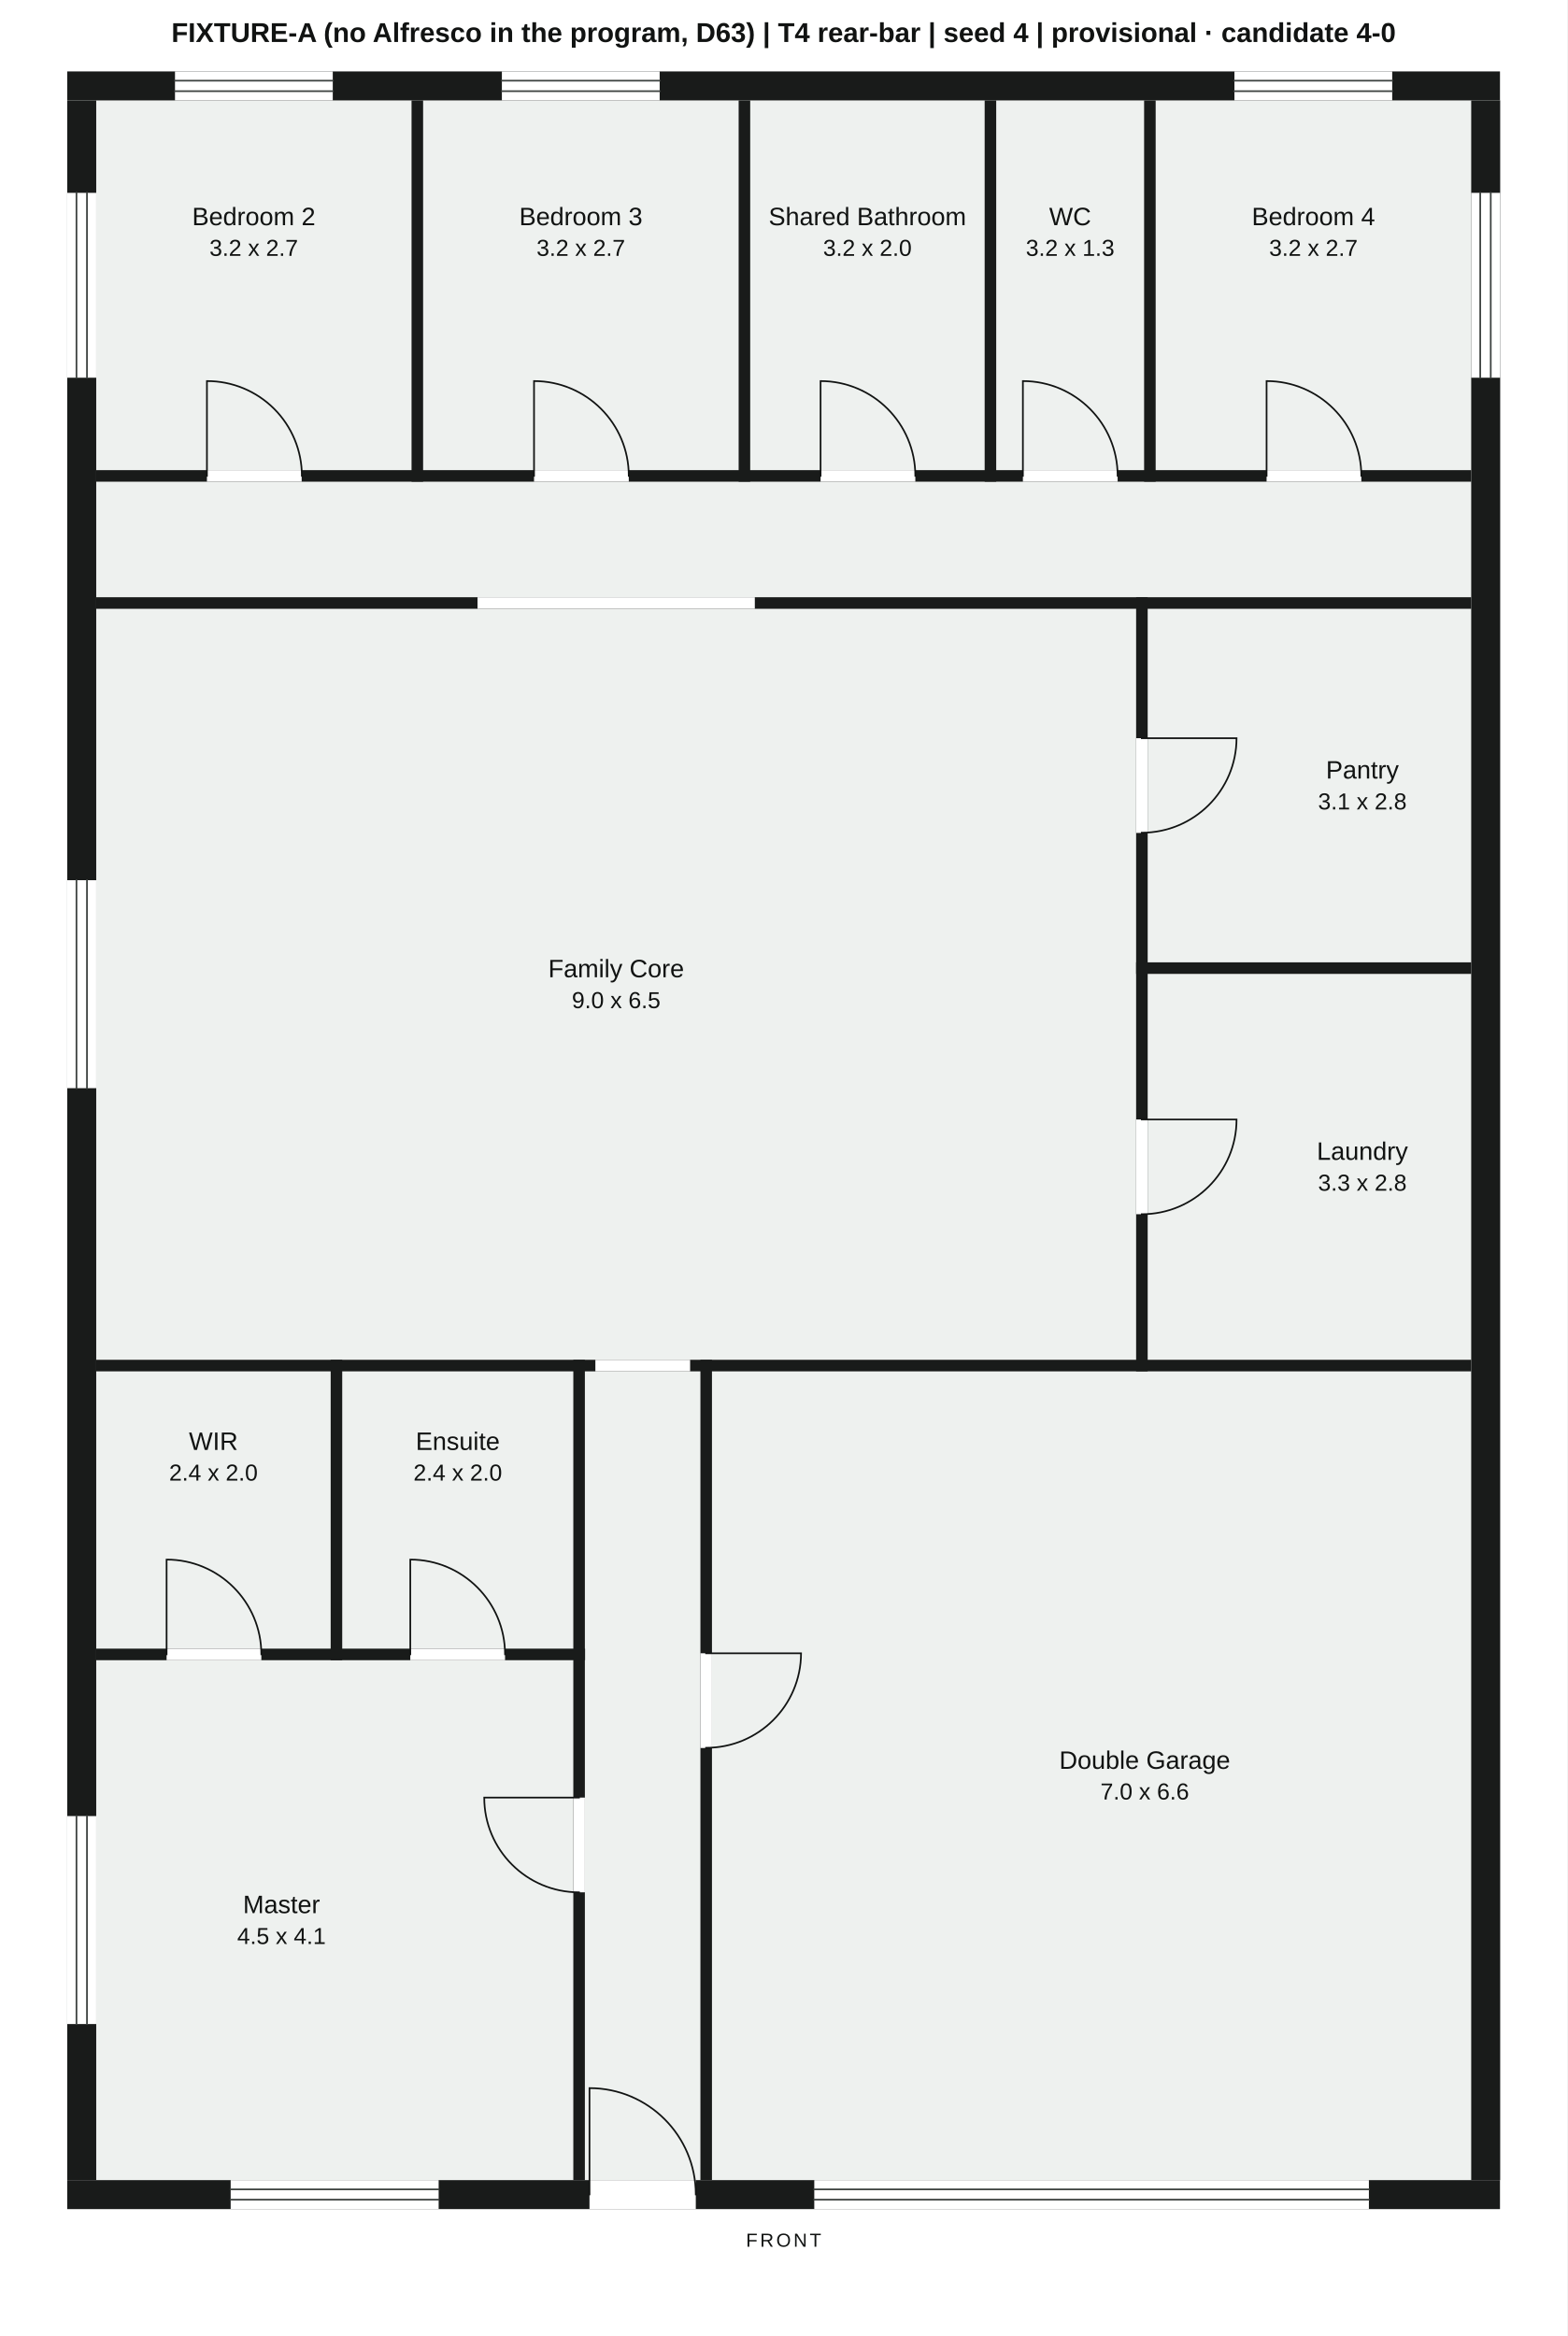
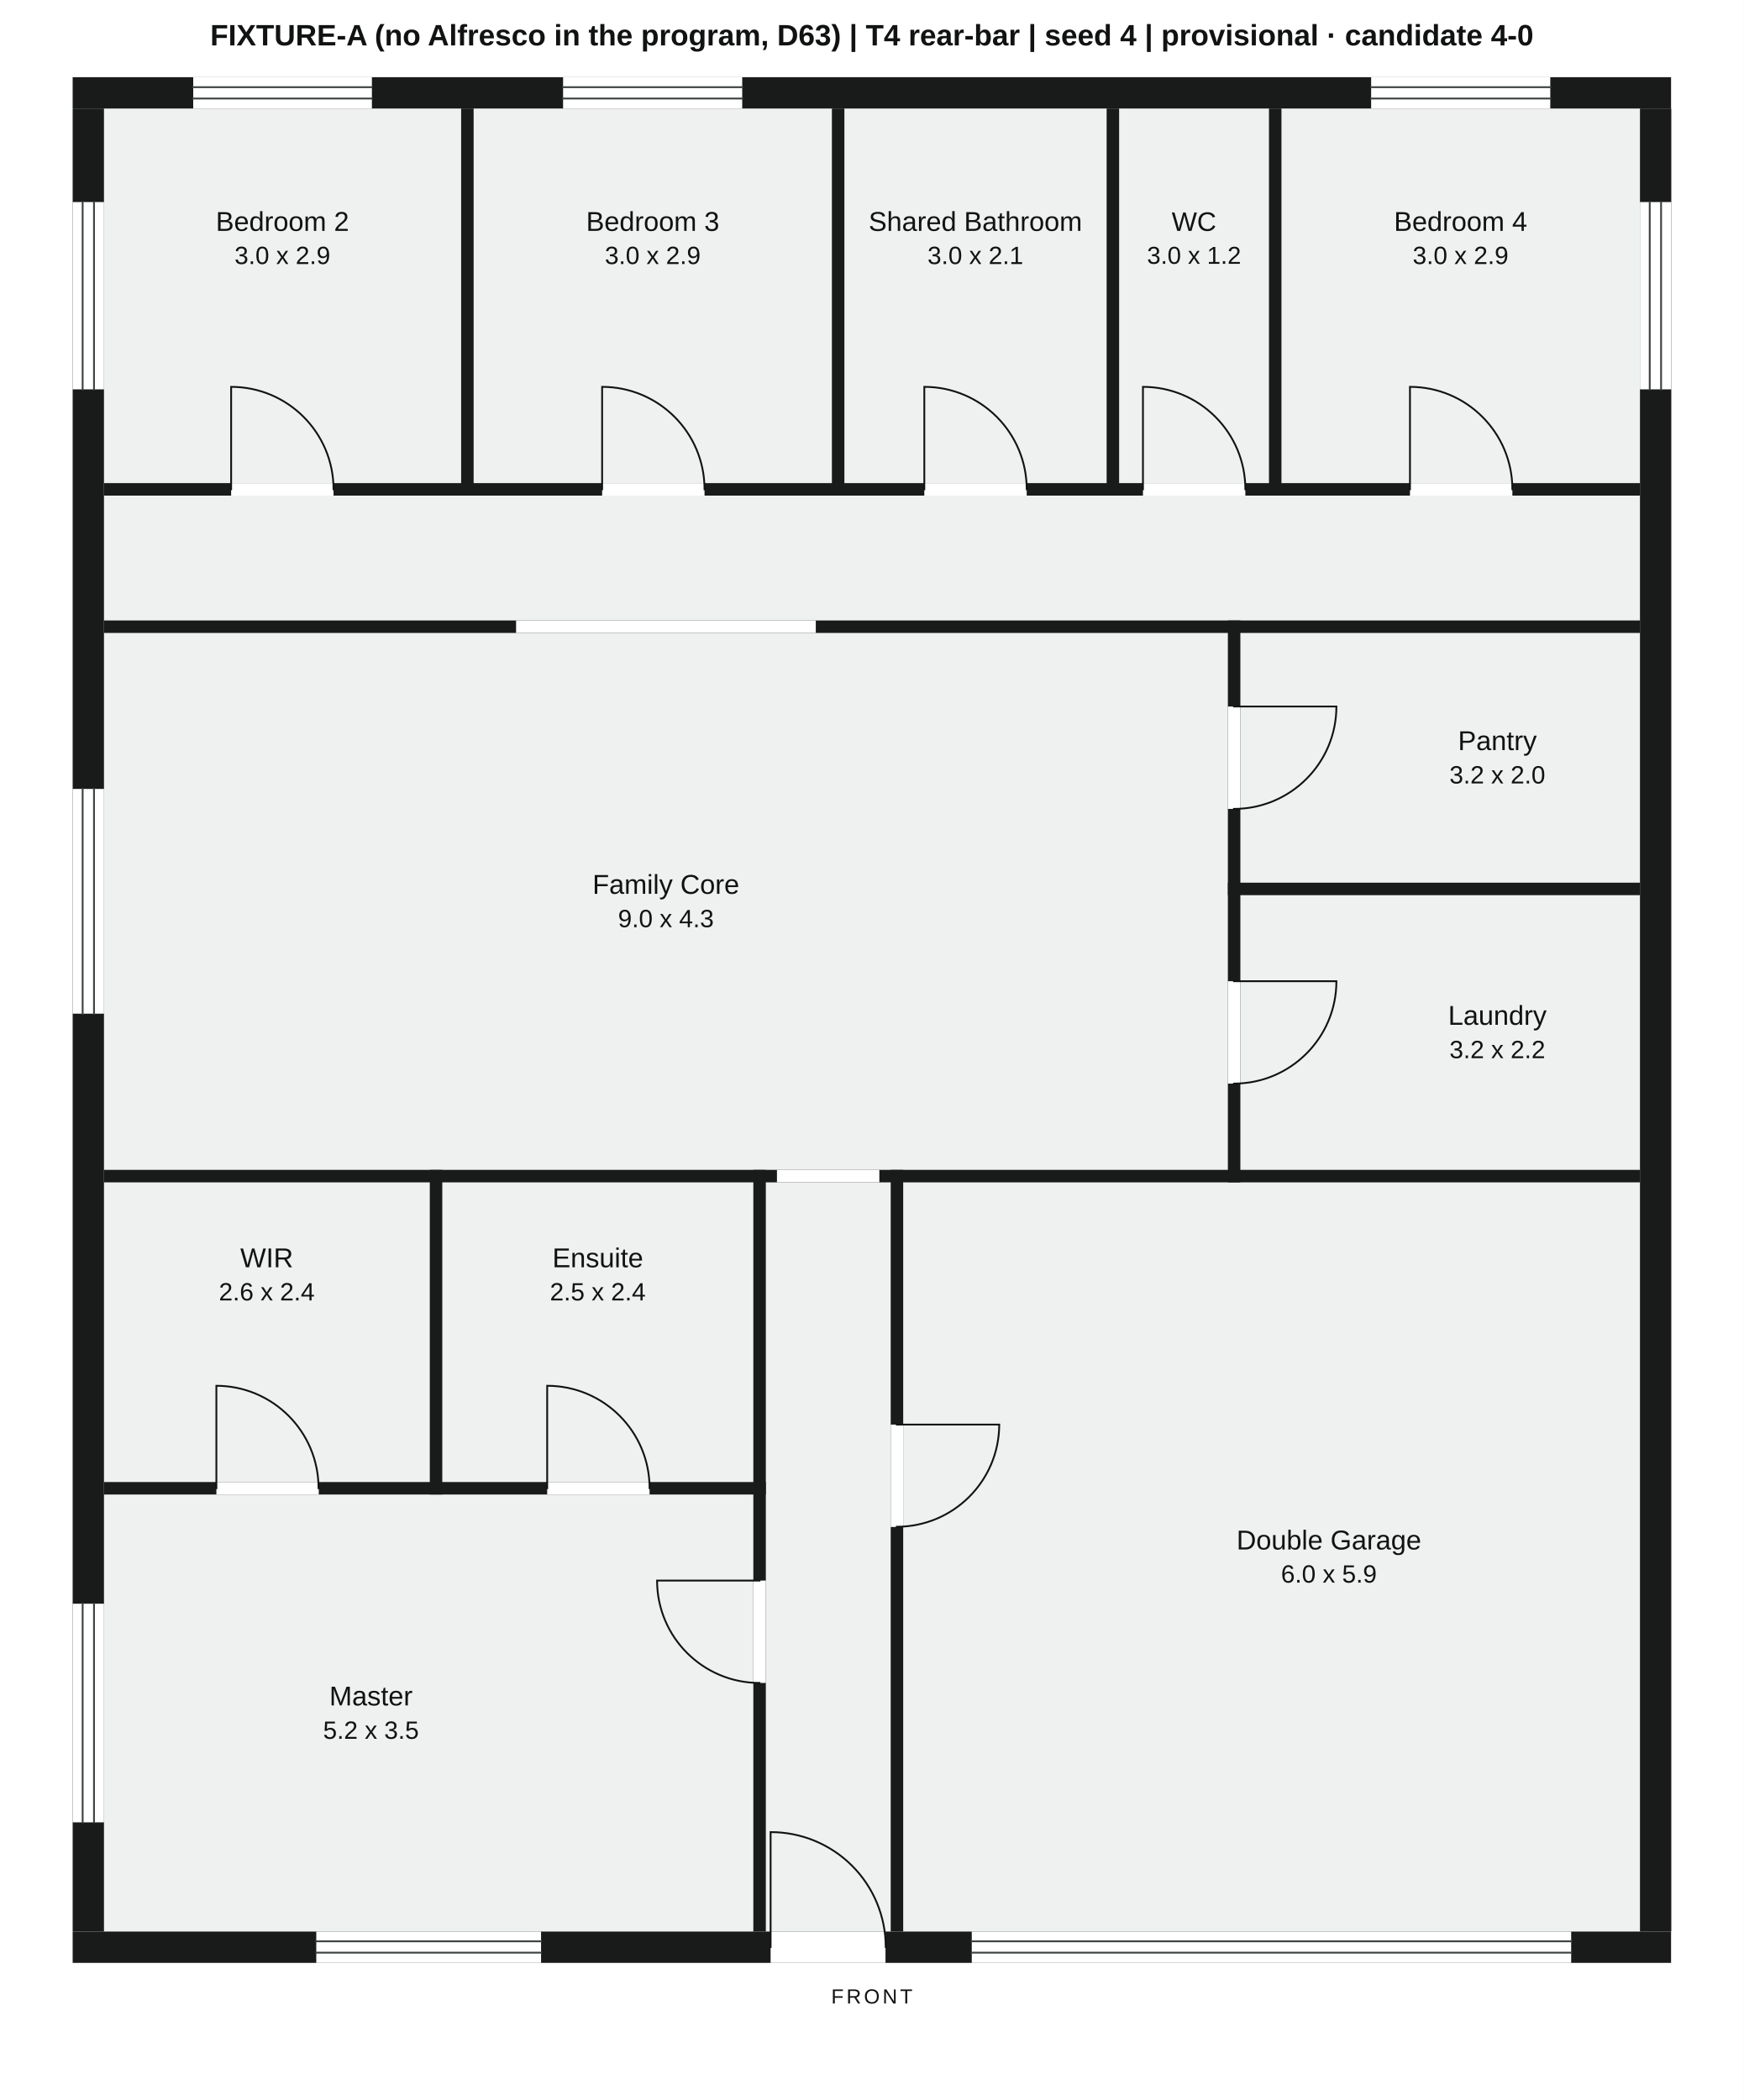
- <svg xmlns="http://www.w3.org/2000/svg" width="746" height="1112" viewBox="0 0 746 1112" role="img" aria-label="FIXTURE-A (no Alfresco in the program, D63) | T4 rear-bar | seed 4 | provisional · candidate 4-0" font-family="Arial, Helvetica, sans-serif" shape-rendering="geometricPrecision">
+ <svg xmlns="http://www.w3.org/2000/svg" width="768" height="925" viewBox="0 0 768 925" role="img" aria-label="FIXTURE-A (no Alfresco in the program, D63) | T4 rear-bar | seed 4 | provisional · candidate 4-0" font-family="Arial, Helvetica, sans-serif" shape-rendering="geometricPrecision">
  <rect width="100%" height="100%" fill="#fff" />
-   <rect x="45.8" y="47.8" width="654.5" height="990.0" fill="#eef1ef" stroke="none" />
-   <rect x="45.8" y="790.3" width="227.2" height="247.5" fill="#eef1ef" stroke="none" />
-   <rect x="45.8" y="652.8" width="111.7" height="132.0" fill="#eef1ef" stroke="none" />
-   <rect x="162.9" y="652.8" width="110.0" height="132.0" fill="#eef1ef" stroke="none" />
-   <rect x="338.9" y="652.8" width="361.4" height="385.0" fill="#eef1ef" stroke="none" />
-   <rect x="45.8" y="289.8" width="495.0" height="357.5" fill="#eef1ef" stroke="none" />
-   <rect x="546.3" y="463.6" width="154.0" height="183.7" fill="#eef1ef" stroke="none" />
-   <rect x="546.3" y="289.8" width="154.0" height="168.3" fill="#eef1ef" stroke="none" />
-   <rect x="45.8" y="47.8" width="150.2" height="176.0" fill="#eef1ef" stroke="none" />
-   <rect x="201.4" y="47.8" width="150.2" height="176.0" fill="#eef1ef" stroke="none" />
-   <rect x="357.1" y="47.8" width="111.7" height="176.0" fill="#eef1ef" stroke="none" />
-   <rect x="474.2" y="47.8" width="70.4" height="176.0" fill="#eef1ef" stroke="none" />
-   <rect x="550.1" y="47.8" width="150.2" height="176.0" fill="#eef1ef" stroke="none" />
-   <rect x="278.4" y="966.3" width="55.0" height="71.5" fill="#eef1ef" stroke="none" />
-   <rect x="278.4" y="652.8" width="55.0" height="313.5" fill="#eef1ef" stroke="none" />
-   <rect x="45.8" y="229.3" width="654.5" height="55.0" fill="#eef1ef" stroke="none" />
-   <rect x="32.0" y="34.0" width="682.0" height="13.8" fill="#191b1a" stroke="none" />
-   <rect x="32.0" y="1037.8" width="682.0" height="13.8" fill="#191b1a" stroke="none" />
-   <rect x="32.0" y="47.8" width="13.8" height="990.0" fill="#191b1a" stroke="none" />
-   <rect x="700.3" y="47.8" width="13.8" height="990.0" fill="#191b1a" stroke="none" />
-   <rect x="272.9" y="647.3" width="5.5" height="390.5" fill="#191b1a" stroke="none" />
-   <rect x="157.4" y="647.3" width="5.5" height="143.0" fill="#191b1a" stroke="none" />
-   <rect x="333.4" y="647.3" width="5.5" height="390.5" fill="#191b1a" stroke="none" />
-   <rect x="540.8" y="284.3" width="5.5" height="368.5" fill="#191b1a" stroke="none" />
-   <rect x="195.9" y="47.8" width="5.5" height="181.5" fill="#191b1a" stroke="none" />
-   <rect x="351.6" y="47.8" width="5.5" height="181.5" fill="#191b1a" stroke="none" />
-   <rect x="468.7" y="47.8" width="5.5" height="181.5" fill="#191b1a" stroke="none" />
-   <rect x="544.6" y="47.8" width="5.5" height="181.5" fill="#191b1a" stroke="none" />
-   <rect x="45.8" y="784.8" width="232.7" height="5.5" fill="#191b1a" stroke="none" />
-   <rect x="45.8" y="647.3" width="654.5" height="5.5" fill="#191b1a" stroke="none" />
-   <rect x="45.8" y="284.3" width="654.5" height="5.5" fill="#191b1a" stroke="none" />
-   <rect x="540.8" y="458.1" width="159.5" height="5.5" fill="#191b1a" stroke="none" />
-   <rect x="45.8" y="223.8" width="654.5" height="5.5" fill="#191b1a" stroke="none" />
+   <rect x="45.8" y="47.8" width="676.5" height="803.0" fill="#eef1ef" stroke="none" />
+   <rect x="45.8" y="658.3" width="286.0" height="192.5" fill="#eef1ef" stroke="none" />
+   <rect x="45.8" y="520.8" width="143.6" height="132.0" fill="#eef1ef" stroke="none" />
+   <rect x="194.8" y="520.8" width="136.9" height="132.0" fill="#eef1ef" stroke="none" />
+   <rect x="397.8" y="520.8" width="324.5" height="330.0" fill="#eef1ef" stroke="none" />
+   <rect x="45.8" y="278.8" width="495.0" height="236.5" fill="#eef1ef" stroke="none" />
+   <rect x="546.3" y="394.3" width="176.0" height="121.0" fill="#eef1ef" stroke="none" />
+   <rect x="546.3" y="278.8" width="176.0" height="110.0" fill="#eef1ef" stroke="none" />
+   <rect x="45.8" y="47.8" width="157.3" height="165.0" fill="#eef1ef" stroke="none" />
+   <rect x="208.6" y="47.8" width="157.8" height="165.0" fill="#eef1ef" stroke="none" />
+   <rect x="371.9" y="47.8" width="115.5" height="165.0" fill="#eef1ef" stroke="none" />
+   <rect x="492.9" y="47.8" width="66.0" height="165.0" fill="#eef1ef" stroke="none" />
+   <rect x="564.4" y="47.8" width="157.8" height="165.0" fill="#eef1ef" stroke="none" />
+   <rect x="337.3" y="779.3" width="55.0" height="71.5" fill="#eef1ef" stroke="none" />
+   <rect x="337.3" y="520.8" width="55.0" height="258.5" fill="#eef1ef" stroke="none" />
+   <rect x="45.8" y="218.3" width="676.5" height="55.0" fill="#eef1ef" stroke="none" />
+   <rect x="32.0" y="34.0" width="704.0" height="13.8" fill="#191b1a" stroke="none" />
+   <rect x="32.0" y="850.8" width="704.0" height="13.8" fill="#191b1a" stroke="none" />
+   <rect x="32.0" y="47.8" width="13.8" height="803.0" fill="#191b1a" stroke="none" />
+   <rect x="722.3" y="47.8" width="13.8" height="803.0" fill="#191b1a" stroke="none" />
+   <rect x="331.8" y="515.3" width="5.5" height="335.5" fill="#191b1a" stroke="none" />
+   <rect x="189.3" y="515.3" width="5.5" height="143.0" fill="#191b1a" stroke="none" />
+   <rect x="392.3" y="515.3" width="5.5" height="335.5" fill="#191b1a" stroke="none" />
+   <rect x="540.8" y="273.3" width="5.5" height="247.5" fill="#191b1a" stroke="none" />
+   <rect x="203.1" y="47.8" width="5.5" height="170.5" fill="#191b1a" stroke="none" />
+   <rect x="366.4" y="47.8" width="5.5" height="170.5" fill="#191b1a" stroke="none" />
+   <rect x="487.4" y="47.8" width="5.5" height="170.5" fill="#191b1a" stroke="none" />
+   <rect x="558.9" y="47.8" width="5.5" height="170.5" fill="#191b1a" stroke="none" />
+   <rect x="45.8" y="652.8" width="291.5" height="5.5" fill="#191b1a" stroke="none" />
+   <rect x="45.8" y="515.3" width="676.5" height="5.5" fill="#191b1a" stroke="none" />
+   <rect x="45.8" y="273.3" width="676.5" height="5.5" fill="#191b1a" stroke="none" />
+   <rect x="540.8" y="388.8" width="181.5" height="5.5" fill="#191b1a" stroke="none" />
+   <rect x="45.8" y="212.8" width="676.5" height="5.5" fill="#191b1a" stroke="none" />
  <g class="presentational-window" data-room-id="master">
-     <rect x="109.8" y="1037.8" width="99.0" height="13.8" fill="#fff" stroke="none" />
-     <line x1="109.8" y1="1042.2" x2="208.8" y2="1042.2" stroke="#3d4240" stroke-width="0.8" stroke-linecap="square" />
-     <line x1="109.8" y1="1047.1" x2="208.8" y2="1047.1" stroke="#3d4240" stroke-width="0.8" stroke-linecap="square" />
+     <rect x="139.3" y="850.8" width="99.0" height="13.8" fill="#fff" stroke="none" />
+     <line x1="139.3" y1="855.1" x2="238.3" y2="855.1" stroke="#3d4240" stroke-width="0.8" stroke-linecap="square" />
+     <line x1="139.3" y1="860.1" x2="238.3" y2="860.1" stroke="#3d4240" stroke-width="0.8" stroke-linecap="square" />
  </g>
  <g class="presentational-window" data-room-id="master">
-     <rect x="32.0" y="864.5" width="13.8" height="99.0" fill="#fff" stroke="none" />
-     <line x1="36.4" y1="864.5" x2="36.4" y2="963.5" stroke="#3d4240" stroke-width="0.8" stroke-linecap="square" />
-     <line x1="41.4" y1="864.5" x2="41.4" y2="963.5" stroke="#3d4240" stroke-width="0.8" stroke-linecap="square" />
+     <rect x="32.0" y="706.4" width="13.8" height="96.3" fill="#fff" stroke="none" />
+     <line x1="36.4" y1="706.4" x2="36.4" y2="802.6" stroke="#3d4240" stroke-width="0.8" stroke-linecap="square" />
+     <line x1="41.4" y1="706.4" x2="41.4" y2="802.6" stroke="#3d4240" stroke-width="0.8" stroke-linecap="square" />
  </g>
  <g class="presentational-window" data-room-id="core">
-     <rect x="32.0" y="419.0" width="13.8" height="99.0" fill="#fff" stroke="none" />
-     <line x1="36.4" y1="419.0" x2="36.4" y2="518.0" stroke="#3d4240" stroke-width="0.8" stroke-linecap="square" />
-     <line x1="41.4" y1="419.0" x2="41.4" y2="518.0" stroke="#3d4240" stroke-width="0.8" stroke-linecap="square" />
+     <rect x="32.0" y="347.5" width="13.8" height="99.0" fill="#fff" stroke="none" />
+     <line x1="36.4" y1="347.5" x2="36.4" y2="446.5" stroke="#3d4240" stroke-width="0.8" stroke-linecap="square" />
+     <line x1="41.4" y1="347.5" x2="41.4" y2="446.5" stroke="#3d4240" stroke-width="0.8" stroke-linecap="square" />
  </g>
  <g class="presentational-window" data-room-id="bed2">
-     <rect x="83.3" y="34.0" width="75.1" height="13.8" fill="#fff" stroke="none" />
-     <line x1="83.3" y1="38.4" x2="158.4" y2="38.4" stroke="#3d4240" stroke-width="0.8" stroke-linecap="square" />
-     <line x1="83.3" y1="43.4" x2="158.4" y2="43.4" stroke="#3d4240" stroke-width="0.8" stroke-linecap="square" />
+     <rect x="85.1" y="34.0" width="78.7" height="13.8" fill="#fff" stroke="none" />
+     <line x1="85.1" y1="38.4" x2="163.7" y2="38.4" stroke="#3d4240" stroke-width="0.8" stroke-linecap="square" />
+     <line x1="85.1" y1="43.4" x2="163.7" y2="43.4" stroke="#3d4240" stroke-width="0.8" stroke-linecap="square" />
  </g>
  <g class="presentational-window" data-room-id="bed2">
-     <rect x="32.0" y="91.8" width="13.8" height="88.0" fill="#fff" stroke="none" />
-     <line x1="36.4" y1="91.8" x2="36.4" y2="179.8" stroke="#3d4240" stroke-width="0.8" stroke-linecap="square" />
-     <line x1="41.4" y1="91.8" x2="41.4" y2="179.8" stroke="#3d4240" stroke-width="0.8" stroke-linecap="square" />
+     <rect x="32.0" y="89.0" width="13.8" height="82.5" fill="#fff" stroke="none" />
+     <line x1="36.4" y1="89.0" x2="36.4" y2="171.5" stroke="#3d4240" stroke-width="0.8" stroke-linecap="square" />
+     <line x1="41.4" y1="89.0" x2="41.4" y2="171.5" stroke="#3d4240" stroke-width="0.8" stroke-linecap="square" />
  </g>
  <g class="presentational-window" data-room-id="bed3">
-     <rect x="238.9" y="34.0" width="75.1" height="13.8" fill="#fff" stroke="none" />
-     <line x1="238.9" y1="38.4" x2="314.0" y2="38.4" stroke="#3d4240" stroke-width="0.8" stroke-linecap="square" />
-     <line x1="238.9" y1="43.4" x2="314.0" y2="43.4" stroke="#3d4240" stroke-width="0.8" stroke-linecap="square" />
+     <rect x="248.0" y="34.0" width="78.9" height="13.8" fill="#fff" stroke="none" />
+     <line x1="248.0" y1="38.4" x2="326.9" y2="38.4" stroke="#3d4240" stroke-width="0.8" stroke-linecap="square" />
+     <line x1="248.0" y1="43.4" x2="326.9" y2="43.4" stroke="#3d4240" stroke-width="0.8" stroke-linecap="square" />
  </g>
  <g class="presentational-window" data-room-id="bed4">
-     <rect x="587.6" y="34.0" width="75.1" height="13.8" fill="#fff" stroke="none" />
-     <line x1="587.6" y1="38.4" x2="662.7" y2="38.4" stroke="#3d4240" stroke-width="0.8" stroke-linecap="square" />
-     <line x1="587.6" y1="43.4" x2="662.7" y2="43.4" stroke="#3d4240" stroke-width="0.8" stroke-linecap="square" />
+     <rect x="603.9" y="34.0" width="78.9" height="13.8" fill="#fff" stroke="none" />
+     <line x1="603.9" y1="38.4" x2="682.8" y2="38.4" stroke="#3d4240" stroke-width="0.8" stroke-linecap="square" />
+     <line x1="603.9" y1="43.4" x2="682.8" y2="43.4" stroke="#3d4240" stroke-width="0.8" stroke-linecap="square" />
  </g>
  <g class="presentational-window" data-room-id="bed4">
-     <rect x="700.3" y="91.8" width="13.8" height="88.0" fill="#fff" stroke="none" />
-     <line x1="704.6" y1="91.8" x2="704.6" y2="179.8" stroke="#3d4240" stroke-width="0.8" stroke-linecap="square" />
-     <line x1="709.6" y1="91.8" x2="709.6" y2="179.8" stroke="#3d4240" stroke-width="0.8" stroke-linecap="square" />
+     <rect x="722.3" y="89.0" width="13.8" height="82.5" fill="#fff" stroke="none" />
+     <line x1="726.6" y1="89.0" x2="726.6" y2="171.5" stroke="#3d4240" stroke-width="0.8" stroke-linecap="square" />
+     <line x1="731.6" y1="89.0" x2="731.6" y2="171.5" stroke="#3d4240" stroke-width="0.8" stroke-linecap="square" />
  </g>
  <g data-door-id="D-master" data-door-style="swing">
-     <rect x="272.9" y="855.7" width="5.5" height="45.1" fill="#fff" stroke="none" />
-     <path d="M275.6 855.7 L230.5 855.7 M275.6 900.8 A45.1 45.1 0 0 1 230.5 855.7" fill="none" stroke="#111312" stroke-width="0.8" stroke-linecap="square" />
+     <rect x="331.8" y="696.2" width="5.5" height="45.1" fill="#fff" stroke="none" />
+     <path d="M334.5 696.2 L289.4 696.2 M334.5 741.3 A45.1 45.1 0 0 1 289.4 696.2" fill="none" stroke="#111312" stroke-width="0.8" stroke-linecap="square" />
  </g>
  <g data-door-id="D-wir" data-door-style="swing">
-     <rect x="79.3" y="784.8" width="45.1" height="5.5" fill="#fff" stroke="none" />
-     <path d="M79.3 787.5 L79.3 742.4 M124.4 787.5 A45.1 45.1 0 0 0 79.3 742.4" fill="none" stroke="#111312" stroke-width="0.8" stroke-linecap="square" />
+     <rect x="95.3" y="652.8" width="45.1" height="5.5" fill="#fff" stroke="none" />
+     <path d="M95.3 655.5 L95.3 610.4 M140.3 655.5 A45.1 45.1 0 0 0 95.3 610.4" fill="none" stroke="#111312" stroke-width="0.8" stroke-linecap="square" />
  </g>
  <g data-door-id="D-ensuite" data-door-style="swing">
-     <rect x="195.3" y="784.8" width="45.1" height="5.5" fill="#fff" stroke="none" />
-     <path d="M195.3 787.5 L195.3 742.4 M240.4 787.5 A45.1 45.1 0 0 0 195.3 742.4" fill="none" stroke="#111312" stroke-width="0.8" stroke-linecap="square" />
+     <rect x="241.0" y="652.8" width="45.1" height="5.5" fill="#fff" stroke="none" />
+     <path d="M241.0 655.5 L241.0 610.4 M286.1 655.5 A45.1 45.1 0 0 0 241.0 610.4" fill="none" stroke="#111312" stroke-width="0.8" stroke-linecap="square" />
  </g>
  <g data-door-id="D-garage" data-door-style="swing">
-     <rect x="333.4" y="787.0" width="5.5" height="45.1" fill="#fff" stroke="none" />
-     <path d="M336.1 787.0 L381.3 787.0 M336.1 832.0 A45.1 45.1 0 0 0 381.3 787.0" fill="none" stroke="#111312" stroke-width="0.8" stroke-linecap="square" />
+     <rect x="392.3" y="627.5" width="5.5" height="45.1" fill="#fff" stroke="none" />
+     <path d="M395.0 627.5 L440.1 627.5 M395.0 672.5 A45.1 45.1 0 0 0 440.1 627.5" fill="none" stroke="#111312" stroke-width="0.8" stroke-linecap="square" />
  </g>
  <g data-door-id="D-laundry" data-door-style="swing">
-     <rect x="540.8" y="532.9" width="5.5" height="45.1" fill="#fff" stroke="none" />
-     <path d="M543.5 532.9 L588.6 532.9 M543.5 578.0 A45.1 45.1 0 0 0 588.6 532.9" fill="none" stroke="#111312" stroke-width="0.8" stroke-linecap="square" />
+     <rect x="540.8" y="432.2" width="5.5" height="45.1" fill="#fff" stroke="none" />
+     <path d="M543.5 432.2 L588.6 432.2 M543.5 477.3 A45.1 45.1 0 0 0 588.6 432.2" fill="none" stroke="#111312" stroke-width="0.8" stroke-linecap="square" />
  </g>
  <g data-door-id="D-pantry" data-door-style="swing">
-     <rect x="540.8" y="351.4" width="5.5" height="45.1" fill="#fff" stroke="none" />
-     <path d="M543.5 351.4 L588.6 351.4 M543.5 396.4 A45.1 45.1 0 0 0 588.6 351.4" fill="none" stroke="#111312" stroke-width="0.8" stroke-linecap="square" />
+     <rect x="540.8" y="311.2" width="5.5" height="45.1" fill="#fff" stroke="none" />
+     <path d="M543.5 311.2 L588.6 311.2 M543.5 356.3 A45.1 45.1 0 0 0 588.6 311.2" fill="none" stroke="#111312" stroke-width="0.8" stroke-linecap="square" />
  </g>
  <g data-door-id="D-bed2" data-door-style="swing">
-     <rect x="98.5" y="223.8" width="45.1" height="5.5" fill="#fff" stroke="none" />
-     <path d="M98.5 226.5 L98.5 181.4 M143.7 226.5 A45.1 45.1 0 0 0 98.5 181.4" fill="none" stroke="#111312" stroke-width="0.8" stroke-linecap="square" />
+     <rect x="101.8" y="212.8" width="45.1" height="5.5" fill="#fff" stroke="none" />
+     <path d="M101.8 215.5 L101.8 170.4 M146.9 215.5 A45.1 45.1 0 0 0 101.8 170.4" fill="none" stroke="#111312" stroke-width="0.8" stroke-linecap="square" />
  </g>
  <g data-door-id="D-bed3" data-door-style="swing">
-     <rect x="254.2" y="223.8" width="45.1" height="5.5" fill="#fff" stroke="none" />
-     <path d="M254.2 226.5 L254.2 181.4 M299.3 226.5 A45.1 45.1 0 0 0 254.2 181.4" fill="none" stroke="#111312" stroke-width="0.8" stroke-linecap="square" />
+     <rect x="265.2" y="212.8" width="45.1" height="5.5" fill="#fff" stroke="none" />
+     <path d="M265.2 215.5 L265.2 170.4 M310.3 215.5 A45.1 45.1 0 0 0 265.2 170.4" fill="none" stroke="#111312" stroke-width="0.8" stroke-linecap="square" />
  </g>
  <g data-door-id="D-bath" data-door-style="swing">
-     <rect x="390.6" y="223.8" width="45.1" height="5.5" fill="#fff" stroke="none" />
-     <path d="M390.6 226.5 L390.6 181.4 M435.7 226.5 A45.1 45.1 0 0 0 390.6 181.4" fill="none" stroke="#111312" stroke-width="0.8" stroke-linecap="square" />
+     <rect x="407.1" y="212.8" width="45.1" height="5.5" fill="#fff" stroke="none" />
+     <path d="M407.1 215.5 L407.1 170.4 M452.2 215.5 A45.1 45.1 0 0 0 407.1 170.4" fill="none" stroke="#111312" stroke-width="0.8" stroke-linecap="square" />
  </g>
  <g data-door-id="D-wc" data-door-style="swing">
-     <rect x="486.9" y="223.8" width="45.1" height="5.5" fill="#fff" stroke="none" />
-     <path d="M486.9 226.5 L486.9 181.4 M532.0 226.5 A45.1 45.1 0 0 0 486.9 181.4" fill="none" stroke="#111312" stroke-width="0.8" stroke-linecap="square" />
+     <rect x="503.4" y="212.8" width="45.1" height="5.5" fill="#fff" stroke="none" />
+     <path d="M503.4 215.5 L503.4 170.4 M548.5 215.5 A45.1 45.1 0 0 0 503.4 170.4" fill="none" stroke="#111312" stroke-width="0.8" stroke-linecap="square" />
  </g>
  <g data-door-id="D-bed4" data-door-style="swing">
-     <rect x="602.9" y="223.8" width="45.1" height="5.5" fill="#fff" stroke="none" />
-     <path d="M602.9 226.5 L602.9 181.4 M648.0 226.5 A45.1 45.1 0 0 0 602.9 181.4" fill="none" stroke="#111312" stroke-width="0.8" stroke-linecap="square" />
+     <rect x="621.0" y="212.8" width="45.1" height="5.5" fill="#fff" stroke="none" />
+     <path d="M621.0 215.5 L621.0 170.4 M666.1 215.5 A45.1 45.1 0 0 0 621.0 170.4" fill="none" stroke="#111312" stroke-width="0.8" stroke-linecap="square" />
  </g>
  <g data-door-id="C-H-stem-core" data-door-style="cased">
-     <rect x="283.4" y="647.3" width="45.1" height="5.5" fill="#fff" stroke="none" />
+     <rect x="342.2" y="515.3" width="45.1" height="5.5" fill="#fff" stroke="none" />
  </g>
  <g data-door-id="C-H-rear-core" data-door-style="cased">
-     <rect x="227.3" y="284.3" width="132.0" height="5.5" fill="#fff" stroke="none" />
+     <rect x="227.3" y="273.3" width="132.0" height="5.5" fill="#fff" stroke="none" />
  </g>
  <g data-door-id="D-front" data-door-style="swing">
-     <rect x="280.6" y="1037.8" width="50.6" height="13.8" fill="#fff" stroke="none" />
-     <path d="M280.6 1044.6 L280.6 994.0 M331.2 1044.6 A50.6 50.6 0 0 0 280.6 994.0" fill="none" stroke="#111312" stroke-width="0.8" stroke-linecap="square" />
+     <rect x="339.4" y="850.8" width="50.6" height="13.8" fill="#fff" stroke="none" />
+     <path d="M339.4 857.6 L339.4 807.0 M390.1 857.6 A50.6 50.6 0 0 0 339.4 807.0" fill="none" stroke="#111312" stroke-width="0.8" stroke-linecap="square" />
  </g>
  <g data-door-id="D-vehicle" data-door-style="vehicle">
-     <rect x="387.6" y="1037.8" width="264.0" height="13.8" fill="#fff" stroke="none" />
-     <line x1="387.6" y1="1042.2" x2="651.6" y2="1042.2" stroke="#3d4240" stroke-width="0.8" stroke-linecap="square" />
-     <line x1="387.6" y1="1047.1" x2="651.6" y2="1047.1" stroke="#3d4240" stroke-width="0.8" stroke-linecap="square" />
+     <rect x="428.0" y="850.8" width="264.0" height="13.8" fill="#fff" stroke="none" />
+     <line x1="428.0" y1="855.1" x2="692.0" y2="855.1" stroke="#3d4240" stroke-width="0.8" stroke-linecap="square" />
+     <line x1="428.0" y1="860.1" x2="692.0" y2="860.1" stroke="#3d4240" stroke-width="0.8" stroke-linecap="square" />
  </g>
  <g class="room-label" data-room-id="master">
-     <text x="134.0" y="910.7" font-size="12.0" font-weight="500" text-anchor="middle" fill="#111312">Master</text>
-     <text x="134.0" y="925.4" font-size="11.0" text-anchor="middle" fill="#111312">4.5 x 4.1</text>
+     <text x="163.4" y="751.2" font-size="12.0" font-weight="500" text-anchor="middle" fill="#111312">Master</text>
+     <text x="163.4" y="765.9" font-size="11.0" text-anchor="middle" fill="#111312">5.2 x 3.5</text>
  </g>
  <g class="room-label" data-room-id="wir">
-     <text x="101.6" y="690.2" font-size="12.0" font-weight="500" text-anchor="middle" fill="#111312">WIR</text>
-     <text x="101.6" y="704.8" font-size="11.0" text-anchor="middle" fill="#111312">2.4 x 2.0</text>
+     <text x="117.5" y="558.2" font-size="12.0" font-weight="500" text-anchor="middle" fill="#111312">WIR</text>
+     <text x="117.5" y="572.8" font-size="11.0" text-anchor="middle" fill="#111312">2.6 x 2.4</text>
  </g>
  <g class="room-label" data-room-id="ensuite">
-     <text x="217.9" y="690.2" font-size="12.0" font-weight="500" text-anchor="middle" fill="#111312">Ensuite</text>
-     <text x="217.9" y="704.8" font-size="11.0" text-anchor="middle" fill="#111312">2.4 x 2.0</text>
+     <text x="263.3" y="558.2" font-size="12.0" font-weight="500" text-anchor="middle" fill="#111312">Ensuite</text>
+     <text x="263.3" y="572.8" font-size="11.0" text-anchor="middle" fill="#111312">2.5 x 2.4</text>
  </g>
  <g class="room-label" data-room-id="garage">
-     <text x="544.9" y="842.0" font-size="12.0" font-weight="500" text-anchor="middle" fill="#111312">Double Garage</text>
-     <text x="544.9" y="856.6" font-size="11.0" text-anchor="middle" fill="#111312">7.0 x 6.6</text>
+     <text x="585.3" y="682.5" font-size="12.0" font-weight="500" text-anchor="middle" fill="#111312">Double Garage</text>
+     <text x="585.3" y="697.1" font-size="11.0" text-anchor="middle" fill="#111312">6.0 x 5.9</text>
  </g>
  <g class="room-label" data-room-id="core">
-     <text x="293.3" y="465.2" font-size="12.0" font-weight="500" text-anchor="middle" fill="#111312">Family Core</text>
-     <text x="293.3" y="479.9" font-size="11.0" text-anchor="middle" fill="#111312">9.0 x 6.5</text>
+     <text x="293.3" y="393.7" font-size="12.0" font-weight="500" text-anchor="middle" fill="#111312">Family Core</text>
+     <text x="293.3" y="408.4" font-size="11.0" text-anchor="middle" fill="#111312">9.0 x 4.3</text>
  </g>
  <g class="room-label" data-room-id="laundry">
-     <text x="648.5" y="552.1" font-size="12.0" font-weight="500" text-anchor="middle" fill="#111312">Laundry</text>
-     <text x="648.5" y="566.8" font-size="11.0" text-anchor="middle" fill="#111312">3.3 x 2.8</text>
+     <text x="659.5" y="451.4" font-size="12.0" font-weight="500" text-anchor="middle" fill="#111312">Laundry</text>
+     <text x="659.5" y="466.1" font-size="11.0" text-anchor="middle" fill="#111312">3.2 x 2.2</text>
  </g>
  <g class="room-label" data-room-id="pantry">
-     <text x="648.5" y="370.6" font-size="12.0" font-weight="500" text-anchor="middle" fill="#111312">Pantry</text>
-     <text x="648.5" y="385.3" font-size="11.0" text-anchor="middle" fill="#111312">3.1 x 2.8</text>
+     <text x="659.5" y="330.4" font-size="12.0" font-weight="500" text-anchor="middle" fill="#111312">Pantry</text>
+     <text x="659.5" y="345.1" font-size="11.0" text-anchor="middle" fill="#111312">3.2 x 2.0</text>
  </g>
  <g class="room-label" data-room-id="bed2">
-     <text x="120.8" y="107.2" font-size="12.0" font-weight="500" text-anchor="middle" fill="#111312">Bedroom 2</text>
-     <text x="120.8" y="121.8" font-size="11.0" text-anchor="middle" fill="#111312">3.2 x 2.7</text>
+     <text x="124.4" y="101.7" font-size="12.0" font-weight="500" text-anchor="middle" fill="#111312">Bedroom 2</text>
+     <text x="124.4" y="116.3" font-size="11.0" text-anchor="middle" fill="#111312">3.0 x 2.9</text>
  </g>
  <g class="room-label" data-room-id="bed3">
-     <text x="276.5" y="107.2" font-size="12.0" font-weight="500" text-anchor="middle" fill="#111312">Bedroom 3</text>
-     <text x="276.5" y="121.8" font-size="11.0" text-anchor="middle" fill="#111312">3.2 x 2.7</text>
+     <text x="287.5" y="101.7" font-size="12.0" font-weight="500" text-anchor="middle" fill="#111312">Bedroom 3</text>
+     <text x="287.5" y="116.3" font-size="11.0" text-anchor="middle" fill="#111312">3.0 x 2.9</text>
  </g>
  <g class="room-label" data-room-id="bath">
-     <text x="412.9" y="107.2" font-size="12.0" font-weight="500" text-anchor="middle" fill="#111312">Shared Bathroom</text>
-     <text x="412.9" y="121.8" font-size="11.0" text-anchor="middle" fill="#111312">3.2 x 2.0</text>
+     <text x="429.6" y="101.7" font-size="12.0" font-weight="500" text-anchor="middle" fill="#111312">Shared Bathroom</text>
+     <text x="429.6" y="116.3" font-size="11.0" text-anchor="middle" fill="#111312">3.0 x 2.1</text>
  </g>
  <g class="room-label" data-room-id="wc">
-     <text x="509.4" y="107.2" font-size="12.0" font-weight="500" text-anchor="middle" fill="#111312">WC</text>
-     <text x="509.4" y="121.8" font-size="11.0" text-anchor="middle" fill="#111312">3.2 x 1.3</text>
+     <text x="525.9" y="101.7" font-size="11.8" font-weight="500" text-anchor="middle" fill="#111312">WC</text>
+     <text x="525.9" y="116.2" font-size="10.8" text-anchor="middle" fill="#111312">3.0 x 1.2</text>
  </g>
  <g class="room-label" data-room-id="bed4">
-     <text x="625.2" y="107.2" font-size="12.0" font-weight="500" text-anchor="middle" fill="#111312">Bedroom 4</text>
-     <text x="625.2" y="121.8" font-size="11.0" text-anchor="middle" fill="#111312">3.2 x 2.7</text>
+     <text x="643.3" y="101.7" font-size="12.0" font-weight="500" text-anchor="middle" fill="#111312">Bedroom 4</text>
+     <text x="643.3" y="116.3" font-size="11.0" text-anchor="middle" fill="#111312">3.0 x 2.9</text>
  </g>
-   <text x="373.0" y="20" font-size="13" font-weight="600" text-anchor="middle" fill="#111312">FIXTURE-A (no Alfresco in the program, D63) | T4 rear-bar | seed 4 | provisional · candidate 4-0</text>
-   <text x="373.0" y="1069.5" font-size="9" letter-spacing="1.2" text-anchor="middle" fill="#111312">FRONT</text>
+   <text x="384.0" y="20" font-size="13" font-weight="600" text-anchor="middle" fill="#111312">FIXTURE-A (no Alfresco in the program, D63) | T4 rear-bar | seed 4 | provisional · candidate 4-0</text>
+   <text x="384.0" y="882.5" font-size="9" letter-spacing="1.2" text-anchor="middle" fill="#111312">FRONT</text>
</svg>
